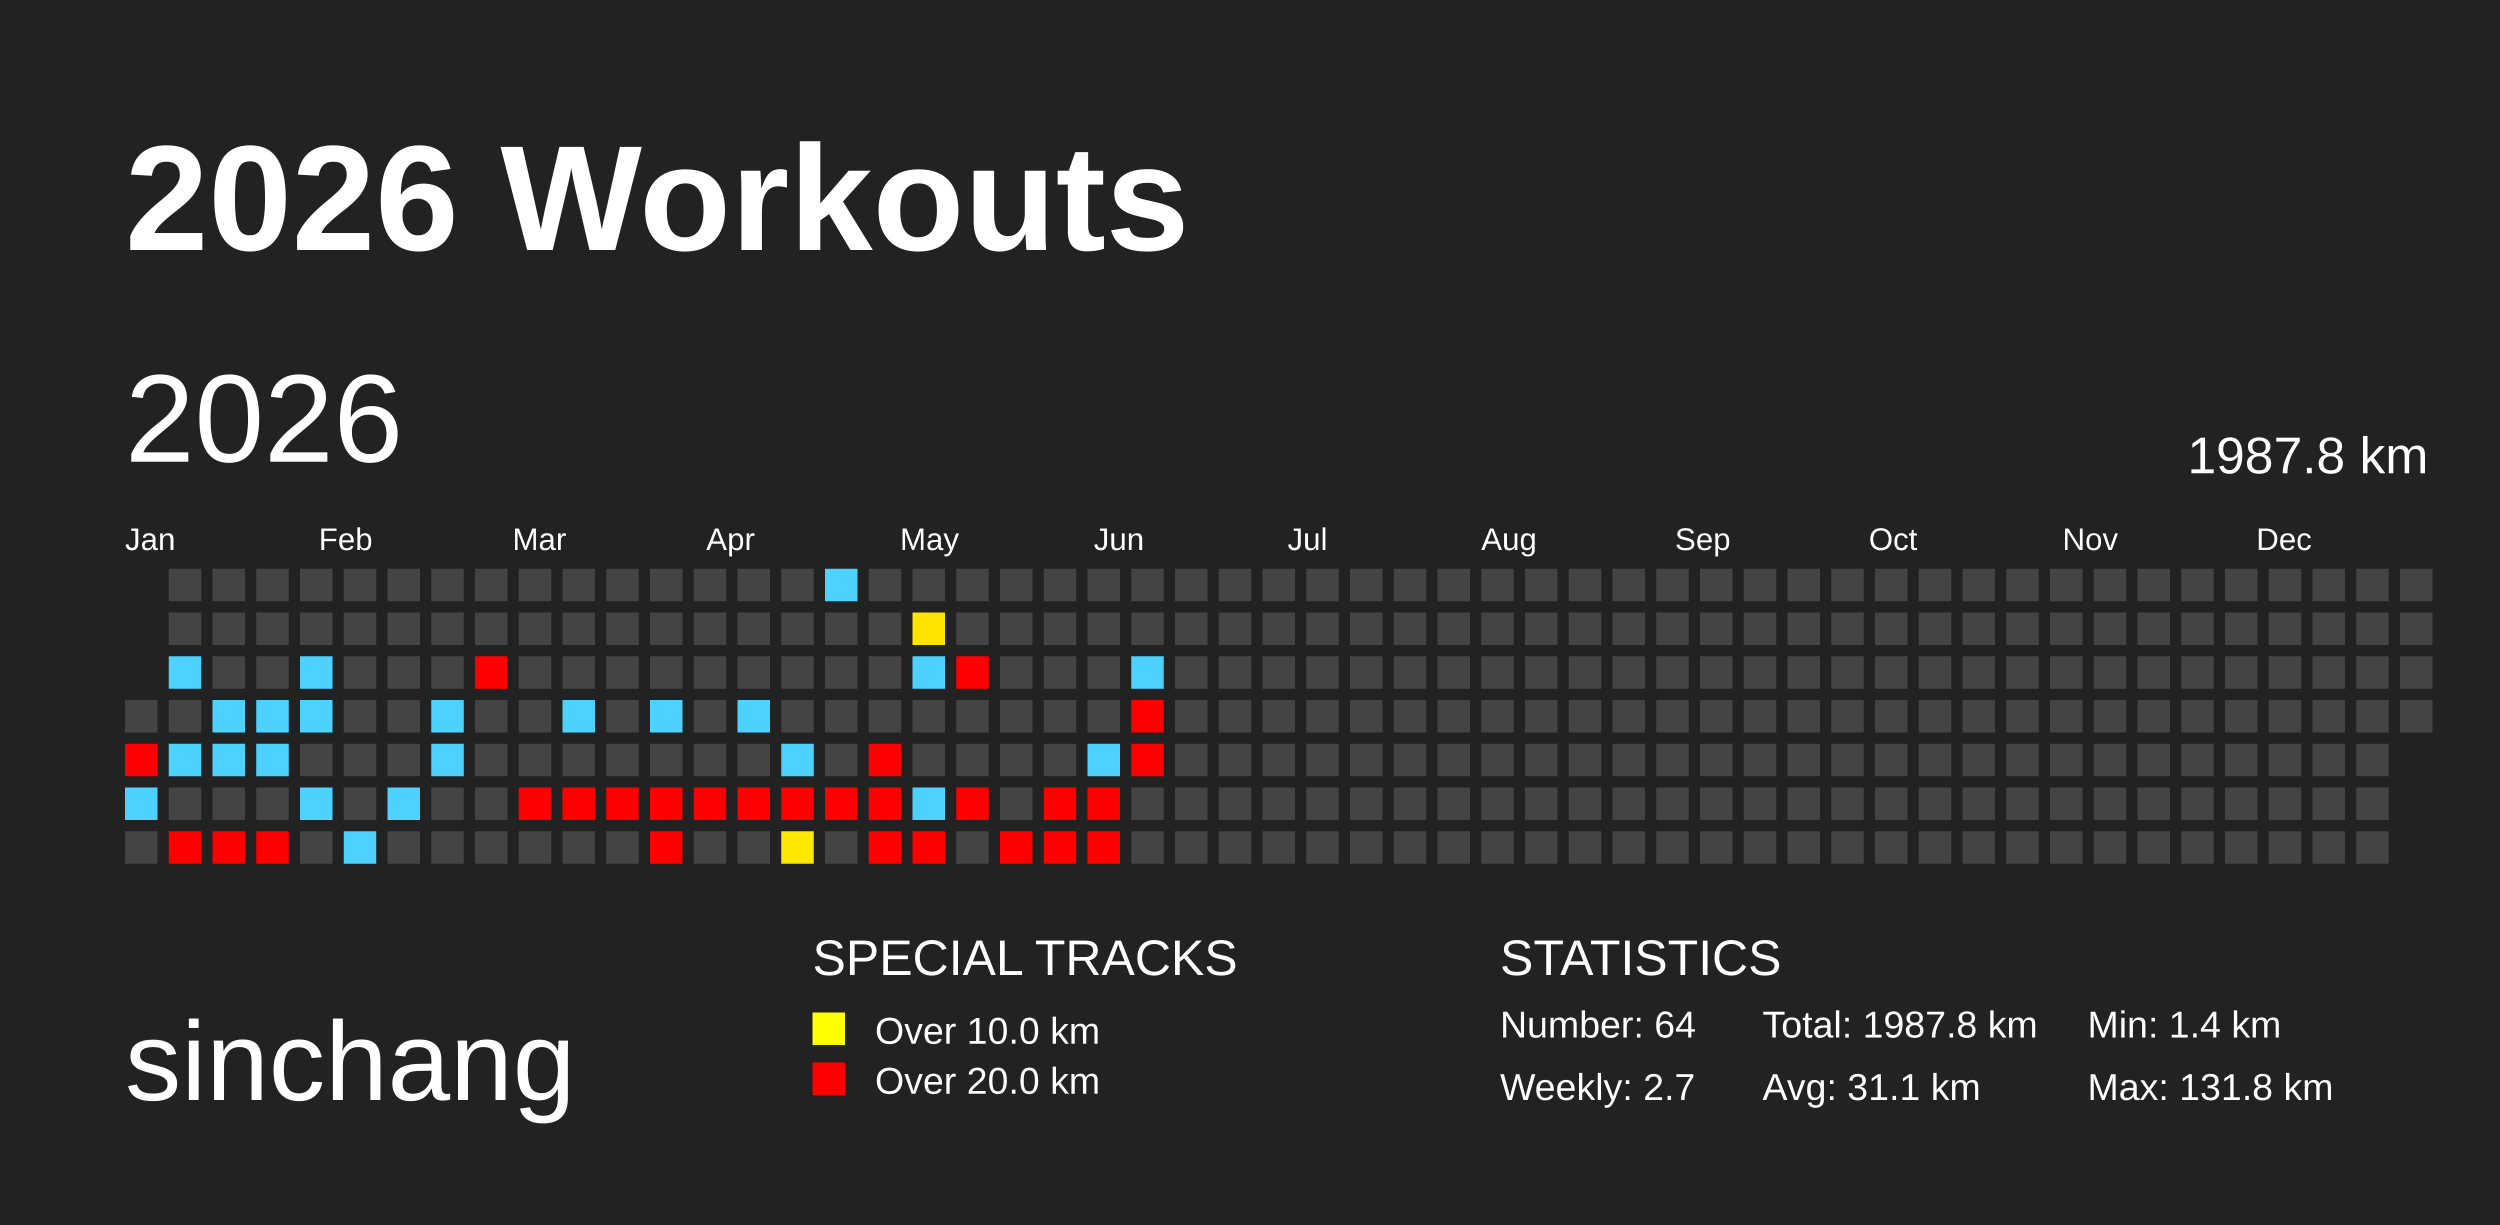
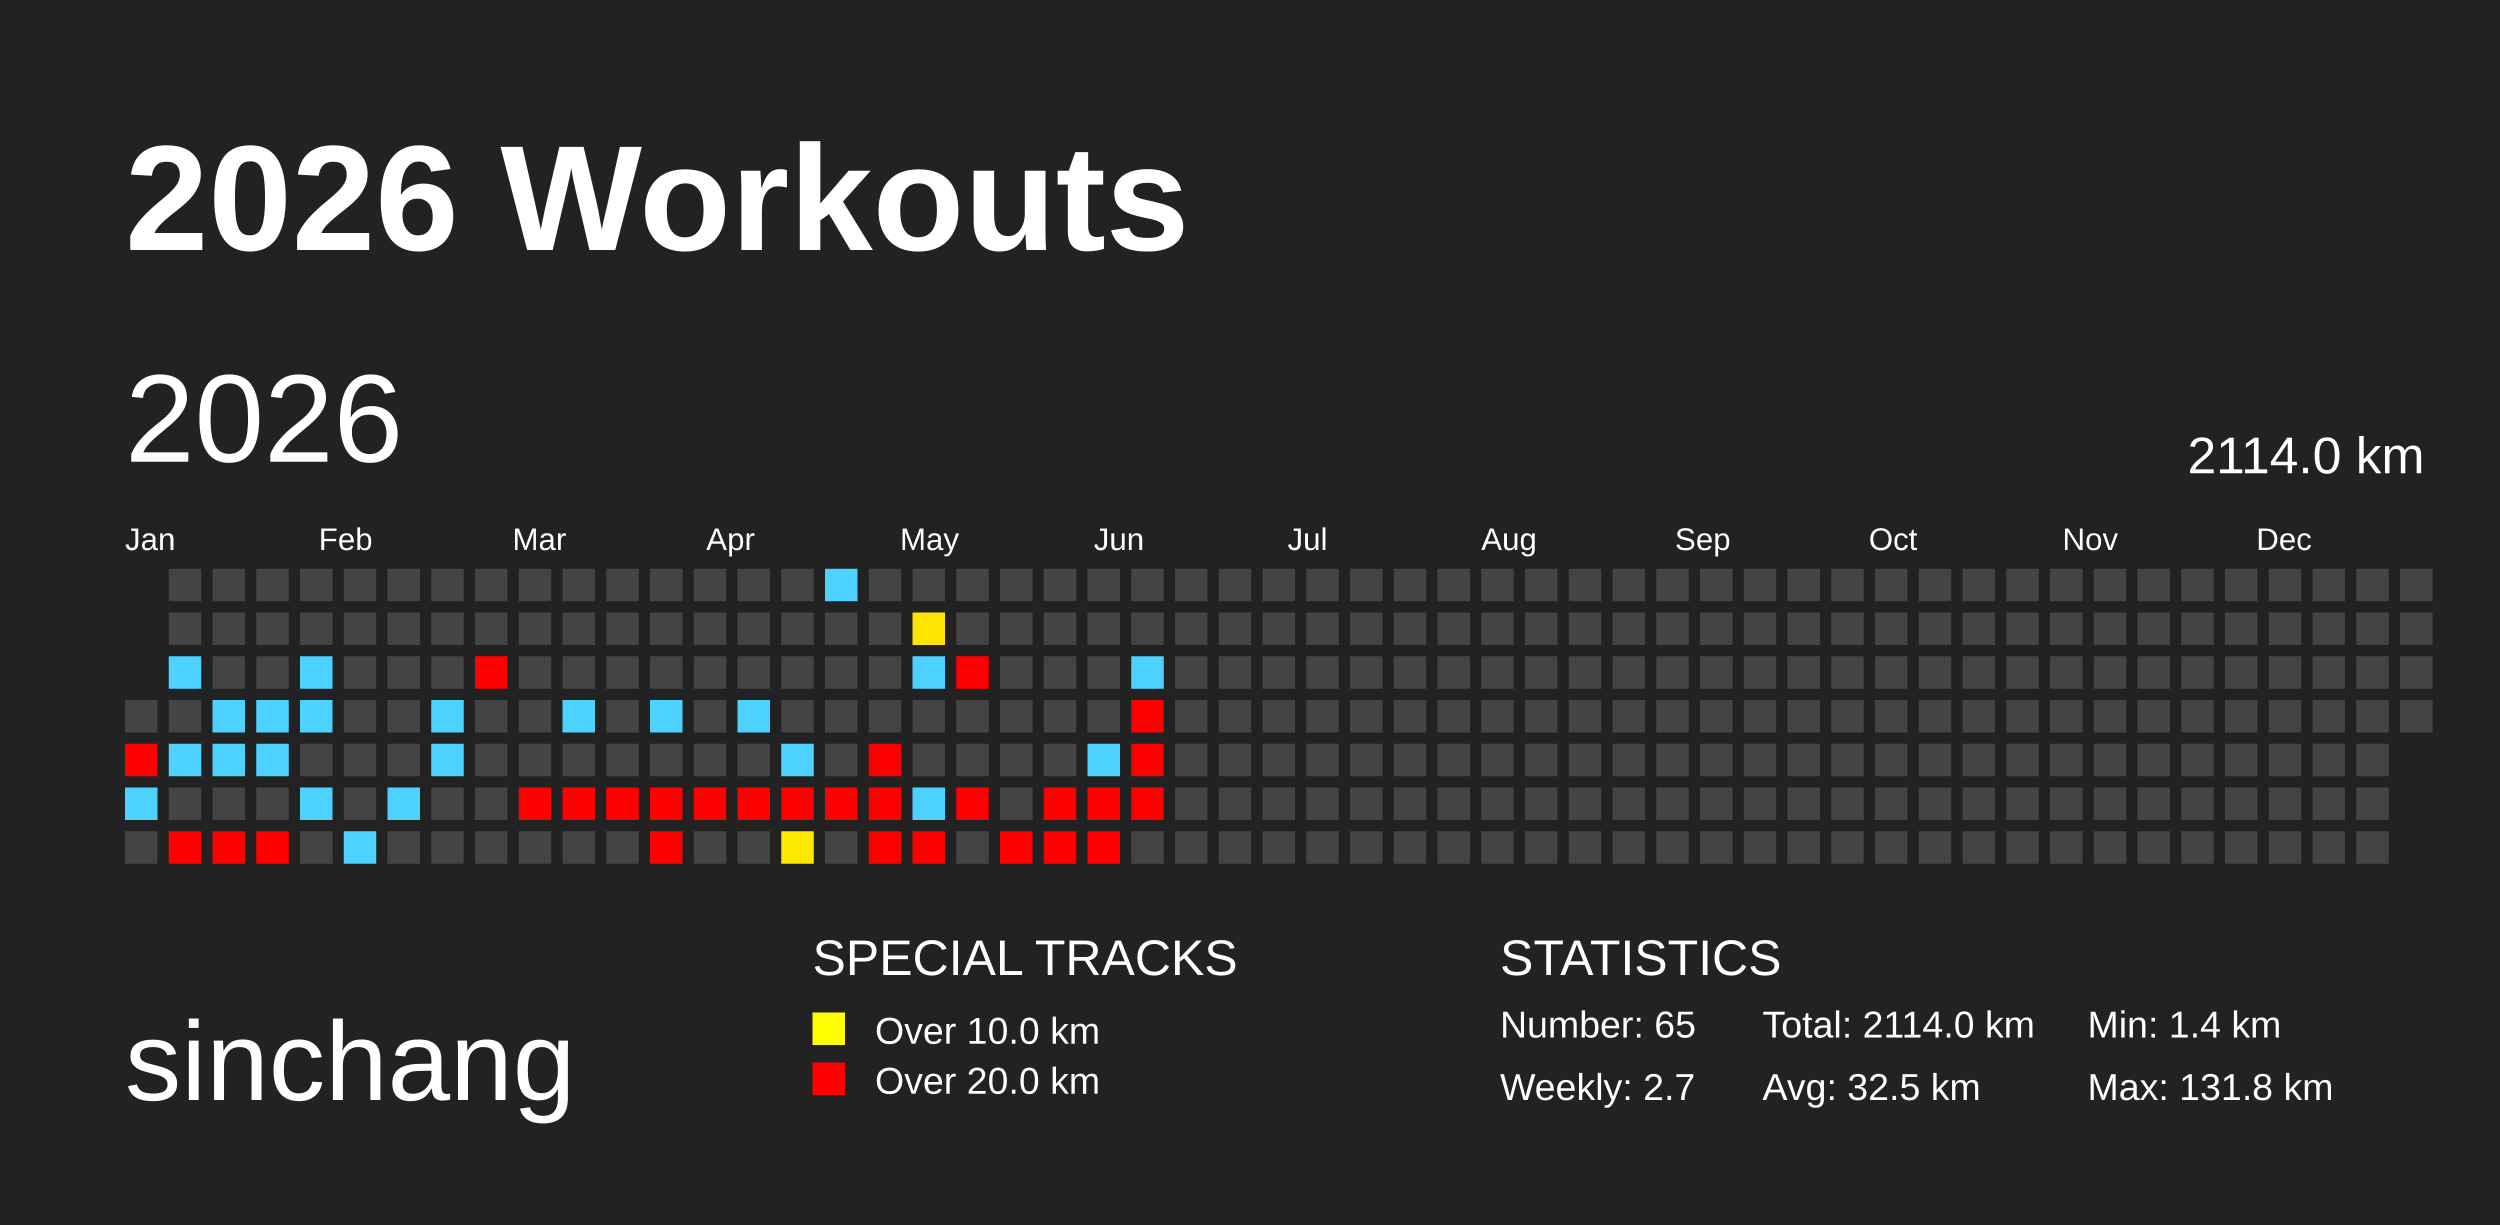
<svg xmlns="http://www.w3.org/2000/svg" baseProfile="full" height="98mm" version="1.1" viewBox="0,0,200,98" width="200mm">
  <defs>
    <pattern height="2" id="indoor-stripe" patternUnits="userSpaceOnUse" width="2">
      <line stroke="white" stroke-opacity="0.45" stroke-width="0.5" x1="0" x2="2" y1="2" y2="0" />
    </pattern>
  </defs>
  <rect fill="#222222" height="98" width="200" x="0" y="0" />
  <text fill="#FFFFFF" style="font-size:12px; font-family:Arial; font-weight:bold;" x="10" y="20">2026 Workouts</text>
  <text fill="#FFFFFF" style="font-size:9px; font-family:Arial" x="10" y="88">sinchang</text>
  <text fill="#FFFFFF" style="font-size:4px; font-family:Arial" x="65" y="78">SPECIAL TRACKS</text>
  <rect fill="yellow" height="2.6" width="2.6" x="65" y="81" />
  <text fill="#FFFFFF" style="font-size:3px; font-family:Arial" x="70" y="83.5">Over 10.0 km</text>
  <rect fill="red" height="2.6" width="2.6" x="65" y="85" />
  <text fill="#FFFFFF" style="font-size:3px; font-family:Arial" x="70" y="87.5">Over 20.0 km</text>
  <text fill="#FFFFFF" style="font-size:4px; font-family:Arial" x="120" y="78">STATISTICS</text>
-   <text fill="#FFFFFF" style="font-size:3px; font-family:Arial" x="120" y="83">Number: 64</text>
+   <text fill="#FFFFFF" style="font-size:3px; font-family:Arial" x="120" y="83">Number: 65</text>
  <text fill="#FFFFFF" style="font-size:3px; font-family:Arial" x="120" y="88">Weekly: 2.7</text>
-   <text fill="#FFFFFF" style="font-size:3px; font-family:Arial" x="141" y="83">Total: 1987.8 km</text>
-   <text fill="#FFFFFF" style="font-size:3px; font-family:Arial" x="141" y="88">Avg: 31.1 km</text>
+   <text fill="#FFFFFF" style="font-size:3px; font-family:Arial" x="141" y="83">Total: 2114.0 km</text>
+   <text fill="#FFFFFF" style="font-size:3px; font-family:Arial" x="141" y="88">Avg: 32.5 km</text>
  <text fill="#FFFFFF" style="font-size:3px; font-family:Arial" x="167" y="83">Min: 1.4 km</text>
  <text fill="#FFFFFF" style="font-size:3px; font-family:Arial" x="167" y="88">Max: 131.8 km</text>
  <text dominant-baseline="hanging" fill="#FFFFFF" style="font-size:10.0px; font-family:Arial;" x="10" y="30">2026</text>
-   <text dominant-baseline="hanging" fill="#FFFFFF" style="font-size:4.125px; font-family:Arial;" x="175" y="35">1987.8 km</text>
+   <text dominant-baseline="hanging" fill="#FFFFFF" style="font-size:4.125px; font-family:Arial;" x="175" y="35">2114.0 km</text>
  <text fill="#FFFFFF" style="font-size:2.5px; font-family:Arial" x="10.0" y="44">Jan</text>
  <text fill="#FFFFFF" style="font-size:2.5px; font-family:Arial" x="25.5" y="44">Feb</text>
  <text fill="#FFFFFF" style="font-size:2.5px; font-family:Arial" x="41.0" y="44">Mar</text>
  <text fill="#FFFFFF" style="font-size:2.5px; font-family:Arial" x="56.5" y="44">Apr</text>
  <text fill="#FFFFFF" style="font-size:2.5px; font-family:Arial" x="72.0" y="44">May</text>
  <text fill="#FFFFFF" style="font-size:2.5px; font-family:Arial" x="87.5" y="44">Jun</text>
  <text fill="#FFFFFF" style="font-size:2.5px; font-family:Arial" x="103.0" y="44">Jul</text>
  <text fill="#FFFFFF" style="font-size:2.5px; font-family:Arial" x="118.5" y="44">Aug</text>
  <text fill="#FFFFFF" style="font-size:2.5px; font-family:Arial" x="134.0" y="44">Sep</text>
  <text fill="#FFFFFF" style="font-size:2.5px; font-family:Arial" x="149.5" y="44">Oct</text>
  <text fill="#FFFFFF" style="font-size:2.5px; font-family:Arial" x="165.0" y="44">Nov</text>
  <text fill="#FFFFFF" style="font-size:2.5px; font-family:Arial" x="180.5" y="44">Dec</text>
  <rect fill="#444444" height="2.6" width="2.6" x="10.0" y="56.0" />
  <rect fill="red" height="2.6" width="2.6" x="10.0" y="59.5" />
  <rect fill="#4dd2ff" height="2.6" width="2.6" x="10.0" y="63.0" />
  <rect fill="#444444" height="2.6" width="2.6" x="10.0" y="66.5" />
  <rect fill="#444444" height="2.6" width="2.6" x="13.5" y="45.5" />
  <rect fill="#444444" height="2.6" width="2.6" x="13.5" y="49.0" />
  <rect fill="#4dd2ff" height="2.6" width="2.6" x="13.5" y="52.5" />
  <rect fill="#444444" height="2.6" width="2.6" x="13.5" y="56.0" />
  <rect fill="#4dd2ff" height="2.6" width="2.6" x="13.5" y="59.5" />
  <rect fill="#444444" height="2.6" width="2.6" x="13.5" y="63.0" />
  <rect fill="red" height="2.6" width="2.6" x="13.5" y="66.5" />
  <rect fill="#444444" height="2.6" width="2.6" x="17.0" y="45.5" />
  <rect fill="#444444" height="2.6" width="2.6" x="17.0" y="49.0" />
  <rect fill="#444444" height="2.6" width="2.6" x="17.0" y="52.5" />
  <rect fill="#4dd2ff" height="2.6" width="2.6" x="17.0" y="56.0" />
  <rect fill="#4dd2ff" height="2.6" width="2.6" x="17.0" y="59.5" />
  <rect fill="#444444" height="2.6" width="2.6" x="17.0" y="63.0" />
  <rect fill="red" height="2.6" width="2.6" x="17.0" y="66.5" />
  <rect fill="#444444" height="2.6" width="2.6" x="20.5" y="45.5" />
  <rect fill="#444444" height="2.6" width="2.6" x="20.5" y="49.0" />
  <rect fill="#444444" height="2.6" width="2.6" x="20.5" y="52.5" />
  <rect fill="#4dd2ff" height="2.6" width="2.6" x="20.5" y="56.0" />
  <rect fill="#4dd2ff" height="2.6" width="2.6" x="20.5" y="59.5" />
  <rect fill="#444444" height="2.6" width="2.6" x="20.5" y="63.0" />
  <rect fill="red" height="2.6" width="2.6" x="20.5" y="66.5" />
  <rect fill="#444444" height="2.6" width="2.6" x="24.0" y="45.5" />
  <rect fill="#444444" height="2.6" width="2.6" x="24.0" y="49.0" />
  <rect fill="#4dd2ff" height="2.6" width="2.6" x="24.0" y="52.5" />
  <rect fill="#4dd2ff" height="2.6" width="2.6" x="24.0" y="56.0" />
  <rect fill="#444444" height="2.6" width="2.6" x="24.0" y="59.5" />
  <rect fill="#4dd2ff" height="2.6" width="2.6" x="24.0" y="63.0" />
  <rect fill="#444444" height="2.6" width="2.6" x="24.0" y="66.5" />
  <rect fill="#444444" height="2.6" width="2.6" x="27.5" y="45.5" />
  <rect fill="#444444" height="2.6" width="2.6" x="27.5" y="49.0" />
  <rect fill="#444444" height="2.6" width="2.6" x="27.5" y="52.5" />
  <rect fill="#444444" height="2.6" width="2.6" x="27.5" y="56.0" />
  <rect fill="#444444" height="2.6" width="2.6" x="27.5" y="59.5" />
  <rect fill="#444444" height="2.6" width="2.6" x="27.5" y="63.0" />
  <rect fill="#4dd2ff" height="2.6" width="2.6" x="27.5" y="66.5" />
  <rect fill="#444444" height="2.6" width="2.6" x="31.0" y="45.5" />
  <rect fill="#444444" height="2.6" width="2.6" x="31.0" y="49.0" />
  <rect fill="#444444" height="2.6" width="2.6" x="31.0" y="52.5" />
  <rect fill="#444444" height="2.6" width="2.6" x="31.0" y="56.0" />
  <rect fill="#444444" height="2.6" width="2.6" x="31.0" y="59.5" />
  <rect fill="#4dd2ff" height="2.6" width="2.6" x="31.0" y="63.0" />
  <rect fill="#444444" height="2.6" width="2.6" x="31.0" y="66.5" />
  <rect fill="#444444" height="2.6" width="2.6" x="34.5" y="45.5" />
  <rect fill="#444444" height="2.6" width="2.6" x="34.5" y="49.0" />
  <rect fill="#444444" height="2.6" width="2.6" x="34.5" y="52.5" />
  <rect fill="#4dd2ff" height="2.6" width="2.6" x="34.5" y="56.0" />
  <rect fill="#4dd2ff" height="2.6" width="2.6" x="34.5" y="59.5" />
  <rect fill="#444444" height="2.6" width="2.6" x="34.5" y="63.0" />
  <rect fill="#444444" height="2.6" width="2.6" x="34.5" y="66.5" />
  <rect fill="#444444" height="2.6" width="2.6" x="38.0" y="45.5" />
  <rect fill="#444444" height="2.6" width="2.6" x="38.0" y="49.0" />
  <rect fill="red" height="2.6" width="2.6" x="38.0" y="52.5" />
  <rect fill="#444444" height="2.6" width="2.6" x="38.0" y="56.0" />
  <rect fill="#444444" height="2.6" width="2.6" x="38.0" y="59.5" />
  <rect fill="#444444" height="2.6" width="2.6" x="38.0" y="63.0" />
  <rect fill="#444444" height="2.6" width="2.6" x="38.0" y="66.5" />
  <rect fill="#444444" height="2.6" width="2.6" x="41.5" y="45.5" />
  <rect fill="#444444" height="2.6" width="2.6" x="41.5" y="49.0" />
  <rect fill="#444444" height="2.6" width="2.6" x="41.5" y="52.5" />
  <rect fill="#444444" height="2.6" width="2.6" x="41.5" y="56.0" />
  <rect fill="#444444" height="2.6" width="2.6" x="41.5" y="59.5" />
  <rect fill="red" height="2.6" width="2.6" x="41.5" y="63.0" />
  <rect fill="#444444" height="2.6" width="2.6" x="41.5" y="66.5" />
  <rect fill="#444444" height="2.6" width="2.6" x="45.0" y="45.5" />
  <rect fill="#444444" height="2.6" width="2.6" x="45.0" y="49.0" />
  <rect fill="#444444" height="2.6" width="2.6" x="45.0" y="52.5" />
  <rect fill="#4dd2ff" height="2.6" width="2.6" x="45.0" y="56.0" />
  <rect fill="#444444" height="2.6" width="2.6" x="45.0" y="59.5" />
  <rect fill="red" height="2.6" width="2.6" x="45.0" y="63.0" />
  <rect fill="#444444" height="2.6" width="2.6" x="45.0" y="66.5" />
  <rect fill="#444444" height="2.6" width="2.6" x="48.5" y="45.5" />
  <rect fill="#444444" height="2.6" width="2.6" x="48.5" y="49.0" />
  <rect fill="#444444" height="2.6" width="2.6" x="48.5" y="52.5" />
  <rect fill="#444444" height="2.6" width="2.6" x="48.5" y="56.0" />
  <rect fill="#444444" height="2.6" width="2.6" x="48.5" y="59.5" />
  <rect fill="red" height="2.6" width="2.6" x="48.5" y="63.0" />
  <rect fill="#444444" height="2.6" width="2.6" x="48.5" y="66.5" />
  <rect fill="#444444" height="2.6" width="2.6" x="52.0" y="45.5" />
  <rect fill="#444444" height="2.6" width="2.6" x="52.0" y="49.0" />
  <rect fill="#444444" height="2.6" width="2.6" x="52.0" y="52.5" />
  <rect fill="#4dd2ff" height="2.6" width="2.6" x="52.0" y="56.0" />
  <rect fill="#444444" height="2.6" width="2.6" x="52.0" y="59.5" />
  <rect fill="red" height="2.6" width="2.6" x="52.0" y="63.0" />
  <rect fill="red" height="2.6" width="2.6" x="52.0" y="66.5" />
  <rect fill="#444444" height="2.6" width="2.6" x="55.5" y="45.5" />
  <rect fill="#444444" height="2.6" width="2.6" x="55.5" y="49.0" />
  <rect fill="#444444" height="2.6" width="2.6" x="55.5" y="52.5" />
  <rect fill="#444444" height="2.6" width="2.6" x="55.5" y="56.0" />
  <rect fill="#444444" height="2.6" width="2.6" x="55.5" y="59.5" />
  <rect fill="red" height="2.6" width="2.6" x="55.5" y="63.0" />
  <rect fill="#444444" height="2.6" width="2.6" x="55.5" y="66.5" />
  <rect fill="#444444" height="2.6" width="2.6" x="59.0" y="45.5" />
  <rect fill="#444444" height="2.6" width="2.6" x="59.0" y="49.0" />
  <rect fill="#444444" height="2.6" width="2.6" x="59.0" y="52.5" />
  <rect fill="#4dd2ff" height="2.6" width="2.6" x="59.0" y="56.0" />
  <rect fill="#444444" height="2.6" width="2.6" x="59.0" y="59.5" />
  <rect fill="red" height="2.6" width="2.6" x="59.0" y="63.0" />
  <rect fill="#444444" height="2.6" width="2.6" x="59.0" y="66.5" />
  <rect fill="#444444" height="2.6" width="2.6" x="62.5" y="45.5" />
  <rect fill="#444444" height="2.6" width="2.6" x="62.5" y="49.0" />
  <rect fill="#444444" height="2.6" width="2.6" x="62.5" y="52.5" />
  <rect fill="#444444" height="2.6" width="2.6" x="62.5" y="56.0" />
  <rect fill="#4dd2ff" height="2.6" width="2.6" x="62.5" y="59.5" />
  <rect fill="red" height="2.6" width="2.6" x="62.5" y="63.0" />
  <rect fill="#ffe800" height="2.6" width="2.6" x="62.5" y="66.5" />
  <rect fill="#4dd2ff" height="2.6" width="2.6" x="66.0" y="45.5" />
  <rect fill="#444444" height="2.6" width="2.6" x="66.0" y="49.0" />
  <rect fill="#444444" height="2.6" width="2.6" x="66.0" y="52.5" />
  <rect fill="#444444" height="2.6" width="2.6" x="66.0" y="56.0" />
  <rect fill="#444444" height="2.6" width="2.6" x="66.0" y="59.5" />
  <rect fill="red" height="2.6" width="2.6" x="66.0" y="63.0" />
  <rect fill="#444444" height="2.6" width="2.6" x="66.0" y="66.5" />
  <rect fill="#444444" height="2.6" width="2.6" x="69.5" y="45.5" />
  <rect fill="#444444" height="2.6" width="2.6" x="69.5" y="49.0" />
  <rect fill="#444444" height="2.6" width="2.6" x="69.5" y="52.5" />
  <rect fill="#444444" height="2.6" width="2.6" x="69.5" y="56.0" />
  <rect fill="red" height="2.6" width="2.6" x="69.5" y="59.5" />
  <rect fill="red" height="2.6" width="2.6" x="69.5" y="63.0" />
  <rect fill="red" height="2.6" width="2.6" x="69.5" y="66.5" />
  <rect fill="#444444" height="2.6" width="2.6" x="73.0" y="45.5" />
  <rect fill="#ffe400" height="2.6" width="2.6" x="73.0" y="49.0" />
  <rect fill="#4dd2ff" height="2.6" width="2.6" x="73.0" y="52.5" />
  <rect fill="#444444" height="2.6" width="2.6" x="73.0" y="56.0" />
  <rect fill="#444444" height="2.6" width="2.6" x="73.0" y="59.5" />
  <rect fill="#4dd2ff" height="2.6" width="2.6" x="73.0" y="63.0" />
  <rect fill="red" height="2.6" width="2.6" x="73.0" y="66.5" />
  <rect fill="#444444" height="2.6" width="2.6" x="76.5" y="45.5" />
  <rect fill="#444444" height="2.6" width="2.6" x="76.5" y="49.0" />
  <rect fill="red" height="2.6" width="2.6" x="76.5" y="52.5" />
  <rect fill="#444444" height="2.6" width="2.6" x="76.5" y="56.0" />
  <rect fill="#444444" height="2.6" width="2.6" x="76.5" y="59.5" />
  <rect fill="red" height="2.6" width="2.6" x="76.5" y="63.0" />
  <rect fill="#444444" height="2.6" width="2.6" x="76.5" y="66.5" />
  <rect fill="#444444" height="2.6" width="2.6" x="80.0" y="45.5" />
  <rect fill="#444444" height="2.6" width="2.6" x="80.0" y="49.0" />
  <rect fill="#444444" height="2.6" width="2.6" x="80.0" y="52.5" />
  <rect fill="#444444" height="2.6" width="2.6" x="80.0" y="56.0" />
  <rect fill="#444444" height="2.6" width="2.6" x="80.0" y="59.5" />
  <rect fill="#444444" height="2.6" width="2.6" x="80.0" y="63.0" />
  <rect fill="red" height="2.6" width="2.6" x="80.0" y="66.5" />
  <rect fill="#444444" height="2.6" width="2.6" x="83.5" y="45.5" />
  <rect fill="#444444" height="2.6" width="2.6" x="83.5" y="49.0" />
  <rect fill="#444444" height="2.6" width="2.6" x="83.5" y="52.5" />
  <rect fill="#444444" height="2.6" width="2.6" x="83.5" y="56.0" />
  <rect fill="#444444" height="2.6" width="2.6" x="83.5" y="59.5" />
  <rect fill="red" height="2.6" width="2.6" x="83.5" y="63.0" />
  <rect fill="red" height="2.6" width="2.6" x="83.5" y="66.5" />
  <rect fill="#444444" height="2.6" width="2.6" x="87.0" y="45.5" />
  <rect fill="#444444" height="2.6" width="2.6" x="87.0" y="49.0" />
  <rect fill="#444444" height="2.6" width="2.6" x="87.0" y="52.5" />
  <rect fill="#444444" height="2.6" width="2.6" x="87.0" y="56.0" />
  <rect fill="#4dd2ff" height="2.6" width="2.6" x="87.0" y="59.5" />
  <rect fill="red" height="2.6" width="2.6" x="87.0" y="63.0" />
  <rect fill="red" height="2.6" width="2.6" x="87.0" y="66.5" />
  <rect fill="#444444" height="2.6" width="2.6" x="90.5" y="45.5" />
  <rect fill="#444444" height="2.6" width="2.6" x="90.5" y="49.0" />
  <rect fill="#4dd2ff" height="2.6" width="2.6" x="90.5" y="52.5" />
  <rect fill="red" height="2.6" width="2.6" x="90.5" y="56.0" />
  <rect fill="red" height="2.6" width="2.6" x="90.5" y="59.5" />
-   <rect fill="#444444" height="2.6" width="2.6" x="90.5" y="63.0" />
+   <rect fill="red" height="2.6" width="2.6" x="90.5" y="63.0" />
  <rect fill="#444444" height="2.6" width="2.6" x="90.5" y="66.5" />
  <rect fill="#444444" height="2.6" width="2.6" x="94.0" y="45.5" />
  <rect fill="#444444" height="2.6" width="2.6" x="94.0" y="49.0" />
  <rect fill="#444444" height="2.6" width="2.6" x="94.0" y="52.5" />
  <rect fill="#444444" height="2.6" width="2.6" x="94.0" y="56.0" />
  <rect fill="#444444" height="2.6" width="2.6" x="94.0" y="59.5" />
  <rect fill="#444444" height="2.6" width="2.6" x="94.0" y="63.0" />
  <rect fill="#444444" height="2.6" width="2.6" x="94.0" y="66.5" />
  <rect fill="#444444" height="2.6" width="2.6" x="97.5" y="45.5" />
  <rect fill="#444444" height="2.6" width="2.6" x="97.5" y="49.0" />
  <rect fill="#444444" height="2.6" width="2.6" x="97.5" y="52.5" />
  <rect fill="#444444" height="2.6" width="2.6" x="97.5" y="56.0" />
  <rect fill="#444444" height="2.6" width="2.6" x="97.5" y="59.5" />
  <rect fill="#444444" height="2.6" width="2.6" x="97.5" y="63.0" />
  <rect fill="#444444" height="2.6" width="2.6" x="97.5" y="66.5" />
  <rect fill="#444444" height="2.6" width="2.6" x="101.0" y="45.5" />
  <rect fill="#444444" height="2.6" width="2.6" x="101.0" y="49.0" />
  <rect fill="#444444" height="2.6" width="2.6" x="101.0" y="52.5" />
  <rect fill="#444444" height="2.6" width="2.6" x="101.0" y="56.0" />
  <rect fill="#444444" height="2.6" width="2.6" x="101.0" y="59.5" />
  <rect fill="#444444" height="2.6" width="2.6" x="101.0" y="63.0" />
  <rect fill="#444444" height="2.6" width="2.6" x="101.0" y="66.5" />
  <rect fill="#444444" height="2.6" width="2.6" x="104.5" y="45.5" />
  <rect fill="#444444" height="2.6" width="2.6" x="104.5" y="49.0" />
  <rect fill="#444444" height="2.6" width="2.6" x="104.5" y="52.5" />
  <rect fill="#444444" height="2.6" width="2.6" x="104.5" y="56.0" />
  <rect fill="#444444" height="2.6" width="2.6" x="104.5" y="59.5" />
  <rect fill="#444444" height="2.6" width="2.6" x="104.5" y="63.0" />
  <rect fill="#444444" height="2.6" width="2.6" x="104.5" y="66.5" />
  <rect fill="#444444" height="2.6" width="2.6" x="108.0" y="45.5" />
  <rect fill="#444444" height="2.6" width="2.6" x="108.0" y="49.0" />
  <rect fill="#444444" height="2.6" width="2.6" x="108.0" y="52.5" />
  <rect fill="#444444" height="2.6" width="2.6" x="108.0" y="56.0" />
  <rect fill="#444444" height="2.6" width="2.6" x="108.0" y="59.5" />
  <rect fill="#444444" height="2.6" width="2.6" x="108.0" y="63.0" />
  <rect fill="#444444" height="2.6" width="2.6" x="108.0" y="66.5" />
  <rect fill="#444444" height="2.6" width="2.6" x="111.5" y="45.5" />
  <rect fill="#444444" height="2.6" width="2.6" x="111.5" y="49.0" />
  <rect fill="#444444" height="2.6" width="2.6" x="111.5" y="52.5" />
  <rect fill="#444444" height="2.6" width="2.6" x="111.5" y="56.0" />
  <rect fill="#444444" height="2.6" width="2.6" x="111.5" y="59.5" />
  <rect fill="#444444" height="2.6" width="2.6" x="111.5" y="63.0" />
  <rect fill="#444444" height="2.6" width="2.6" x="111.5" y="66.5" />
  <rect fill="#444444" height="2.6" width="2.6" x="115.0" y="45.5" />
  <rect fill="#444444" height="2.6" width="2.6" x="115.0" y="49.0" />
  <rect fill="#444444" height="2.6" width="2.6" x="115.0" y="52.5" />
  <rect fill="#444444" height="2.6" width="2.6" x="115.0" y="56.0" />
  <rect fill="#444444" height="2.6" width="2.6" x="115.0" y="59.5" />
  <rect fill="#444444" height="2.6" width="2.6" x="115.0" y="63.0" />
  <rect fill="#444444" height="2.6" width="2.6" x="115.0" y="66.5" />
  <rect fill="#444444" height="2.6" width="2.6" x="118.5" y="45.5" />
  <rect fill="#444444" height="2.6" width="2.6" x="118.5" y="49.0" />
  <rect fill="#444444" height="2.6" width="2.6" x="118.5" y="52.5" />
  <rect fill="#444444" height="2.6" width="2.6" x="118.5" y="56.0" />
  <rect fill="#444444" height="2.6" width="2.6" x="118.5" y="59.5" />
  <rect fill="#444444" height="2.6" width="2.6" x="118.5" y="63.0" />
  <rect fill="#444444" height="2.6" width="2.6" x="118.5" y="66.5" />
  <rect fill="#444444" height="2.6" width="2.6" x="122.0" y="45.5" />
  <rect fill="#444444" height="2.6" width="2.6" x="122.0" y="49.0" />
  <rect fill="#444444" height="2.6" width="2.6" x="122.0" y="52.5" />
  <rect fill="#444444" height="2.6" width="2.6" x="122.0" y="56.0" />
  <rect fill="#444444" height="2.6" width="2.6" x="122.0" y="59.5" />
  <rect fill="#444444" height="2.6" width="2.6" x="122.0" y="63.0" />
  <rect fill="#444444" height="2.6" width="2.6" x="122.0" y="66.5" />
  <rect fill="#444444" height="2.6" width="2.6" x="125.5" y="45.5" />
  <rect fill="#444444" height="2.6" width="2.6" x="125.5" y="49.0" />
  <rect fill="#444444" height="2.6" width="2.6" x="125.5" y="52.5" />
  <rect fill="#444444" height="2.6" width="2.6" x="125.5" y="56.0" />
  <rect fill="#444444" height="2.6" width="2.6" x="125.5" y="59.5" />
  <rect fill="#444444" height="2.6" width="2.6" x="125.5" y="63.0" />
  <rect fill="#444444" height="2.6" width="2.6" x="125.5" y="66.5" />
  <rect fill="#444444" height="2.6" width="2.6" x="129.0" y="45.5" />
  <rect fill="#444444" height="2.6" width="2.6" x="129.0" y="49.0" />
  <rect fill="#444444" height="2.6" width="2.6" x="129.0" y="52.5" />
  <rect fill="#444444" height="2.6" width="2.6" x="129.0" y="56.0" />
  <rect fill="#444444" height="2.6" width="2.6" x="129.0" y="59.5" />
  <rect fill="#444444" height="2.6" width="2.6" x="129.0" y="63.0" />
  <rect fill="#444444" height="2.6" width="2.6" x="129.0" y="66.5" />
  <rect fill="#444444" height="2.6" width="2.6" x="132.5" y="45.5" />
  <rect fill="#444444" height="2.6" width="2.6" x="132.5" y="49.0" />
  <rect fill="#444444" height="2.6" width="2.6" x="132.5" y="52.5" />
  <rect fill="#444444" height="2.6" width="2.6" x="132.5" y="56.0" />
  <rect fill="#444444" height="2.6" width="2.6" x="132.5" y="59.5" />
  <rect fill="#444444" height="2.6" width="2.6" x="132.5" y="63.0" />
  <rect fill="#444444" height="2.6" width="2.6" x="132.5" y="66.5" />
  <rect fill="#444444" height="2.6" width="2.6" x="136.0" y="45.5" />
  <rect fill="#444444" height="2.6" width="2.6" x="136.0" y="49.0" />
  <rect fill="#444444" height="2.6" width="2.6" x="136.0" y="52.5" />
  <rect fill="#444444" height="2.6" width="2.6" x="136.0" y="56.0" />
  <rect fill="#444444" height="2.6" width="2.6" x="136.0" y="59.5" />
  <rect fill="#444444" height="2.6" width="2.6" x="136.0" y="63.0" />
  <rect fill="#444444" height="2.6" width="2.6" x="136.0" y="66.5" />
  <rect fill="#444444" height="2.6" width="2.6" x="139.5" y="45.5" />
  <rect fill="#444444" height="2.6" width="2.6" x="139.5" y="49.0" />
  <rect fill="#444444" height="2.6" width="2.6" x="139.5" y="52.5" />
  <rect fill="#444444" height="2.6" width="2.6" x="139.5" y="56.0" />
  <rect fill="#444444" height="2.6" width="2.6" x="139.5" y="59.5" />
  <rect fill="#444444" height="2.6" width="2.6" x="139.5" y="63.0" />
  <rect fill="#444444" height="2.6" width="2.6" x="139.5" y="66.5" />
  <rect fill="#444444" height="2.6" width="2.6" x="143.0" y="45.5" />
  <rect fill="#444444" height="2.6" width="2.6" x="143.0" y="49.0" />
  <rect fill="#444444" height="2.6" width="2.6" x="143.0" y="52.5" />
  <rect fill="#444444" height="2.6" width="2.6" x="143.0" y="56.0" />
  <rect fill="#444444" height="2.6" width="2.6" x="143.0" y="59.5" />
  <rect fill="#444444" height="2.6" width="2.6" x="143.0" y="63.0" />
  <rect fill="#444444" height="2.6" width="2.6" x="143.0" y="66.5" />
  <rect fill="#444444" height="2.6" width="2.6" x="146.5" y="45.5" />
  <rect fill="#444444" height="2.6" width="2.6" x="146.5" y="49.0" />
  <rect fill="#444444" height="2.6" width="2.6" x="146.5" y="52.5" />
  <rect fill="#444444" height="2.6" width="2.6" x="146.5" y="56.0" />
  <rect fill="#444444" height="2.6" width="2.6" x="146.5" y="59.5" />
  <rect fill="#444444" height="2.6" width="2.6" x="146.5" y="63.0" />
  <rect fill="#444444" height="2.6" width="2.6" x="146.5" y="66.5" />
  <rect fill="#444444" height="2.6" width="2.6" x="150.0" y="45.5" />
  <rect fill="#444444" height="2.6" width="2.6" x="150.0" y="49.0" />
  <rect fill="#444444" height="2.6" width="2.6" x="150.0" y="52.5" />
  <rect fill="#444444" height="2.6" width="2.6" x="150.0" y="56.0" />
  <rect fill="#444444" height="2.6" width="2.6" x="150.0" y="59.5" />
  <rect fill="#444444" height="2.6" width="2.6" x="150.0" y="63.0" />
  <rect fill="#444444" height="2.6" width="2.6" x="150.0" y="66.5" />
  <rect fill="#444444" height="2.6" width="2.6" x="153.5" y="45.5" />
  <rect fill="#444444" height="2.6" width="2.6" x="153.5" y="49.0" />
  <rect fill="#444444" height="2.6" width="2.6" x="153.5" y="52.5" />
  <rect fill="#444444" height="2.6" width="2.6" x="153.5" y="56.0" />
  <rect fill="#444444" height="2.6" width="2.6" x="153.5" y="59.5" />
  <rect fill="#444444" height="2.6" width="2.6" x="153.5" y="63.0" />
  <rect fill="#444444" height="2.6" width="2.6" x="153.5" y="66.5" />
  <rect fill="#444444" height="2.6" width="2.6" x="157.0" y="45.5" />
  <rect fill="#444444" height="2.6" width="2.6" x="157.0" y="49.0" />
  <rect fill="#444444" height="2.6" width="2.6" x="157.0" y="52.5" />
  <rect fill="#444444" height="2.6" width="2.6" x="157.0" y="56.0" />
  <rect fill="#444444" height="2.6" width="2.6" x="157.0" y="59.5" />
  <rect fill="#444444" height="2.6" width="2.6" x="157.0" y="63.0" />
  <rect fill="#444444" height="2.6" width="2.6" x="157.0" y="66.5" />
  <rect fill="#444444" height="2.6" width="2.6" x="160.5" y="45.5" />
  <rect fill="#444444" height="2.6" width="2.6" x="160.5" y="49.0" />
  <rect fill="#444444" height="2.6" width="2.6" x="160.5" y="52.5" />
  <rect fill="#444444" height="2.6" width="2.6" x="160.5" y="56.0" />
  <rect fill="#444444" height="2.6" width="2.6" x="160.5" y="59.5" />
  <rect fill="#444444" height="2.6" width="2.6" x="160.5" y="63.0" />
  <rect fill="#444444" height="2.6" width="2.6" x="160.5" y="66.5" />
  <rect fill="#444444" height="2.6" width="2.6" x="164.0" y="45.5" />
  <rect fill="#444444" height="2.6" width="2.6" x="164.0" y="49.0" />
  <rect fill="#444444" height="2.6" width="2.6" x="164.0" y="52.5" />
  <rect fill="#444444" height="2.6" width="2.6" x="164.0" y="56.0" />
  <rect fill="#444444" height="2.6" width="2.6" x="164.0" y="59.5" />
  <rect fill="#444444" height="2.6" width="2.6" x="164.0" y="63.0" />
  <rect fill="#444444" height="2.6" width="2.6" x="164.0" y="66.5" />
  <rect fill="#444444" height="2.6" width="2.6" x="167.5" y="45.5" />
  <rect fill="#444444" height="2.6" width="2.6" x="167.5" y="49.0" />
  <rect fill="#444444" height="2.6" width="2.6" x="167.5" y="52.5" />
  <rect fill="#444444" height="2.6" width="2.6" x="167.5" y="56.0" />
  <rect fill="#444444" height="2.6" width="2.6" x="167.5" y="59.5" />
  <rect fill="#444444" height="2.6" width="2.6" x="167.5" y="63.0" />
  <rect fill="#444444" height="2.6" width="2.6" x="167.5" y="66.5" />
  <rect fill="#444444" height="2.6" width="2.6" x="171.0" y="45.5" />
  <rect fill="#444444" height="2.6" width="2.6" x="171.0" y="49.0" />
  <rect fill="#444444" height="2.6" width="2.6" x="171.0" y="52.5" />
  <rect fill="#444444" height="2.6" width="2.6" x="171.0" y="56.0" />
  <rect fill="#444444" height="2.6" width="2.6" x="171.0" y="59.5" />
  <rect fill="#444444" height="2.6" width="2.6" x="171.0" y="63.0" />
  <rect fill="#444444" height="2.6" width="2.6" x="171.0" y="66.5" />
  <rect fill="#444444" height="2.6" width="2.6" x="174.5" y="45.5" />
  <rect fill="#444444" height="2.6" width="2.6" x="174.5" y="49.0" />
  <rect fill="#444444" height="2.6" width="2.6" x="174.5" y="52.5" />
  <rect fill="#444444" height="2.6" width="2.6" x="174.5" y="56.0" />
  <rect fill="#444444" height="2.6" width="2.6" x="174.5" y="59.5" />
  <rect fill="#444444" height="2.6" width="2.6" x="174.5" y="63.0" />
  <rect fill="#444444" height="2.6" width="2.6" x="174.5" y="66.5" />
  <rect fill="#444444" height="2.6" width="2.6" x="178.0" y="45.5" />
  <rect fill="#444444" height="2.6" width="2.6" x="178.0" y="49.0" />
  <rect fill="#444444" height="2.6" width="2.6" x="178.0" y="52.5" />
  <rect fill="#444444" height="2.6" width="2.6" x="178.0" y="56.0" />
  <rect fill="#444444" height="2.6" width="2.6" x="178.0" y="59.5" />
  <rect fill="#444444" height="2.6" width="2.6" x="178.0" y="63.0" />
  <rect fill="#444444" height="2.6" width="2.6" x="178.0" y="66.5" />
  <rect fill="#444444" height="2.6" width="2.6" x="181.5" y="45.5" />
  <rect fill="#444444" height="2.6" width="2.6" x="181.5" y="49.0" />
  <rect fill="#444444" height="2.6" width="2.6" x="181.5" y="52.5" />
  <rect fill="#444444" height="2.6" width="2.6" x="181.5" y="56.0" />
  <rect fill="#444444" height="2.6" width="2.6" x="181.5" y="59.5" />
  <rect fill="#444444" height="2.6" width="2.6" x="181.5" y="63.0" />
  <rect fill="#444444" height="2.6" width="2.6" x="181.5" y="66.5" />
  <rect fill="#444444" height="2.6" width="2.6" x="185.0" y="45.5" />
  <rect fill="#444444" height="2.6" width="2.6" x="185.0" y="49.0" />
  <rect fill="#444444" height="2.6" width="2.6" x="185.0" y="52.5" />
  <rect fill="#444444" height="2.6" width="2.6" x="185.0" y="56.0" />
  <rect fill="#444444" height="2.6" width="2.6" x="185.0" y="59.5" />
  <rect fill="#444444" height="2.6" width="2.6" x="185.0" y="63.0" />
  <rect fill="#444444" height="2.6" width="2.6" x="185.0" y="66.5" />
  <rect fill="#444444" height="2.6" width="2.6" x="188.5" y="45.5" />
  <rect fill="#444444" height="2.6" width="2.6" x="188.5" y="49.0" />
  <rect fill="#444444" height="2.6" width="2.6" x="188.5" y="52.5" />
  <rect fill="#444444" height="2.6" width="2.6" x="188.5" y="56.0" />
  <rect fill="#444444" height="2.6" width="2.6" x="188.5" y="59.5" />
  <rect fill="#444444" height="2.6" width="2.6" x="188.5" y="63.0" />
  <rect fill="#444444" height="2.6" width="2.6" x="188.5" y="66.5" />
  <rect fill="#444444" height="2.6" width="2.6" x="192.0" y="45.5" />
  <rect fill="#444444" height="2.6" width="2.6" x="192.0" y="49.0" />
  <rect fill="#444444" height="2.6" width="2.6" x="192.0" y="52.5" />
  <rect fill="#444444" height="2.6" width="2.6" x="192.0" y="56.0" />
</svg>
